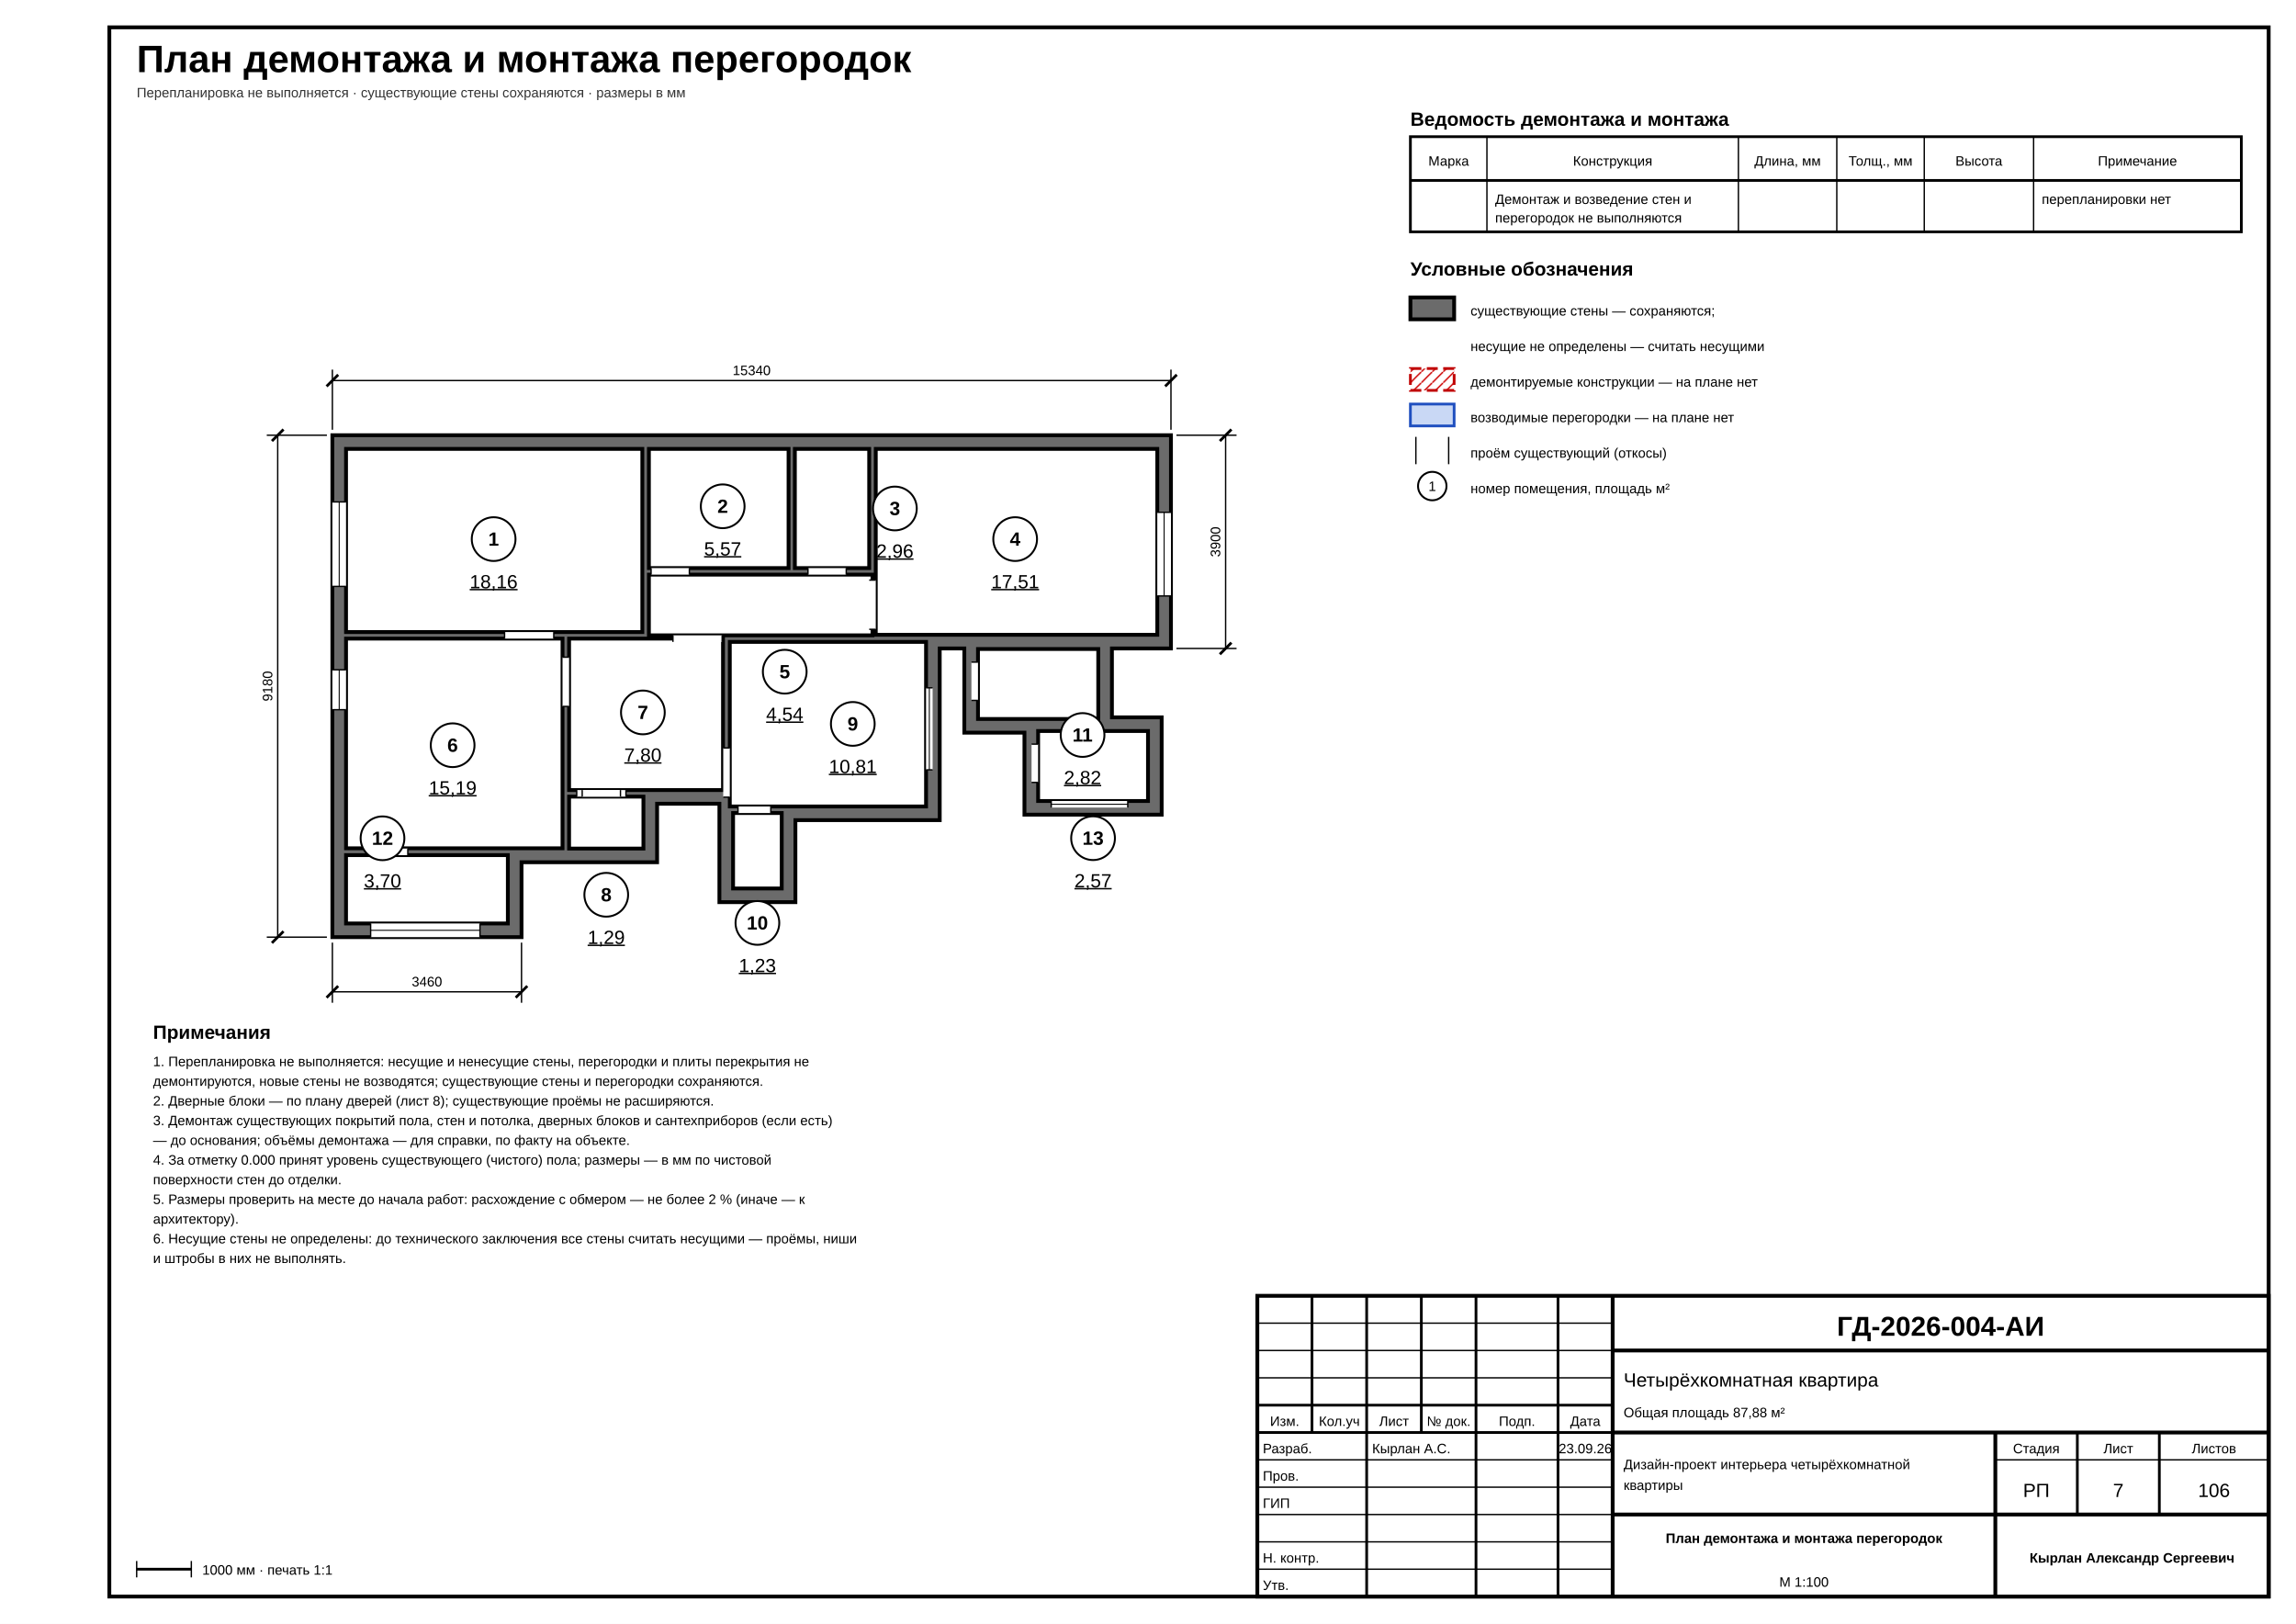
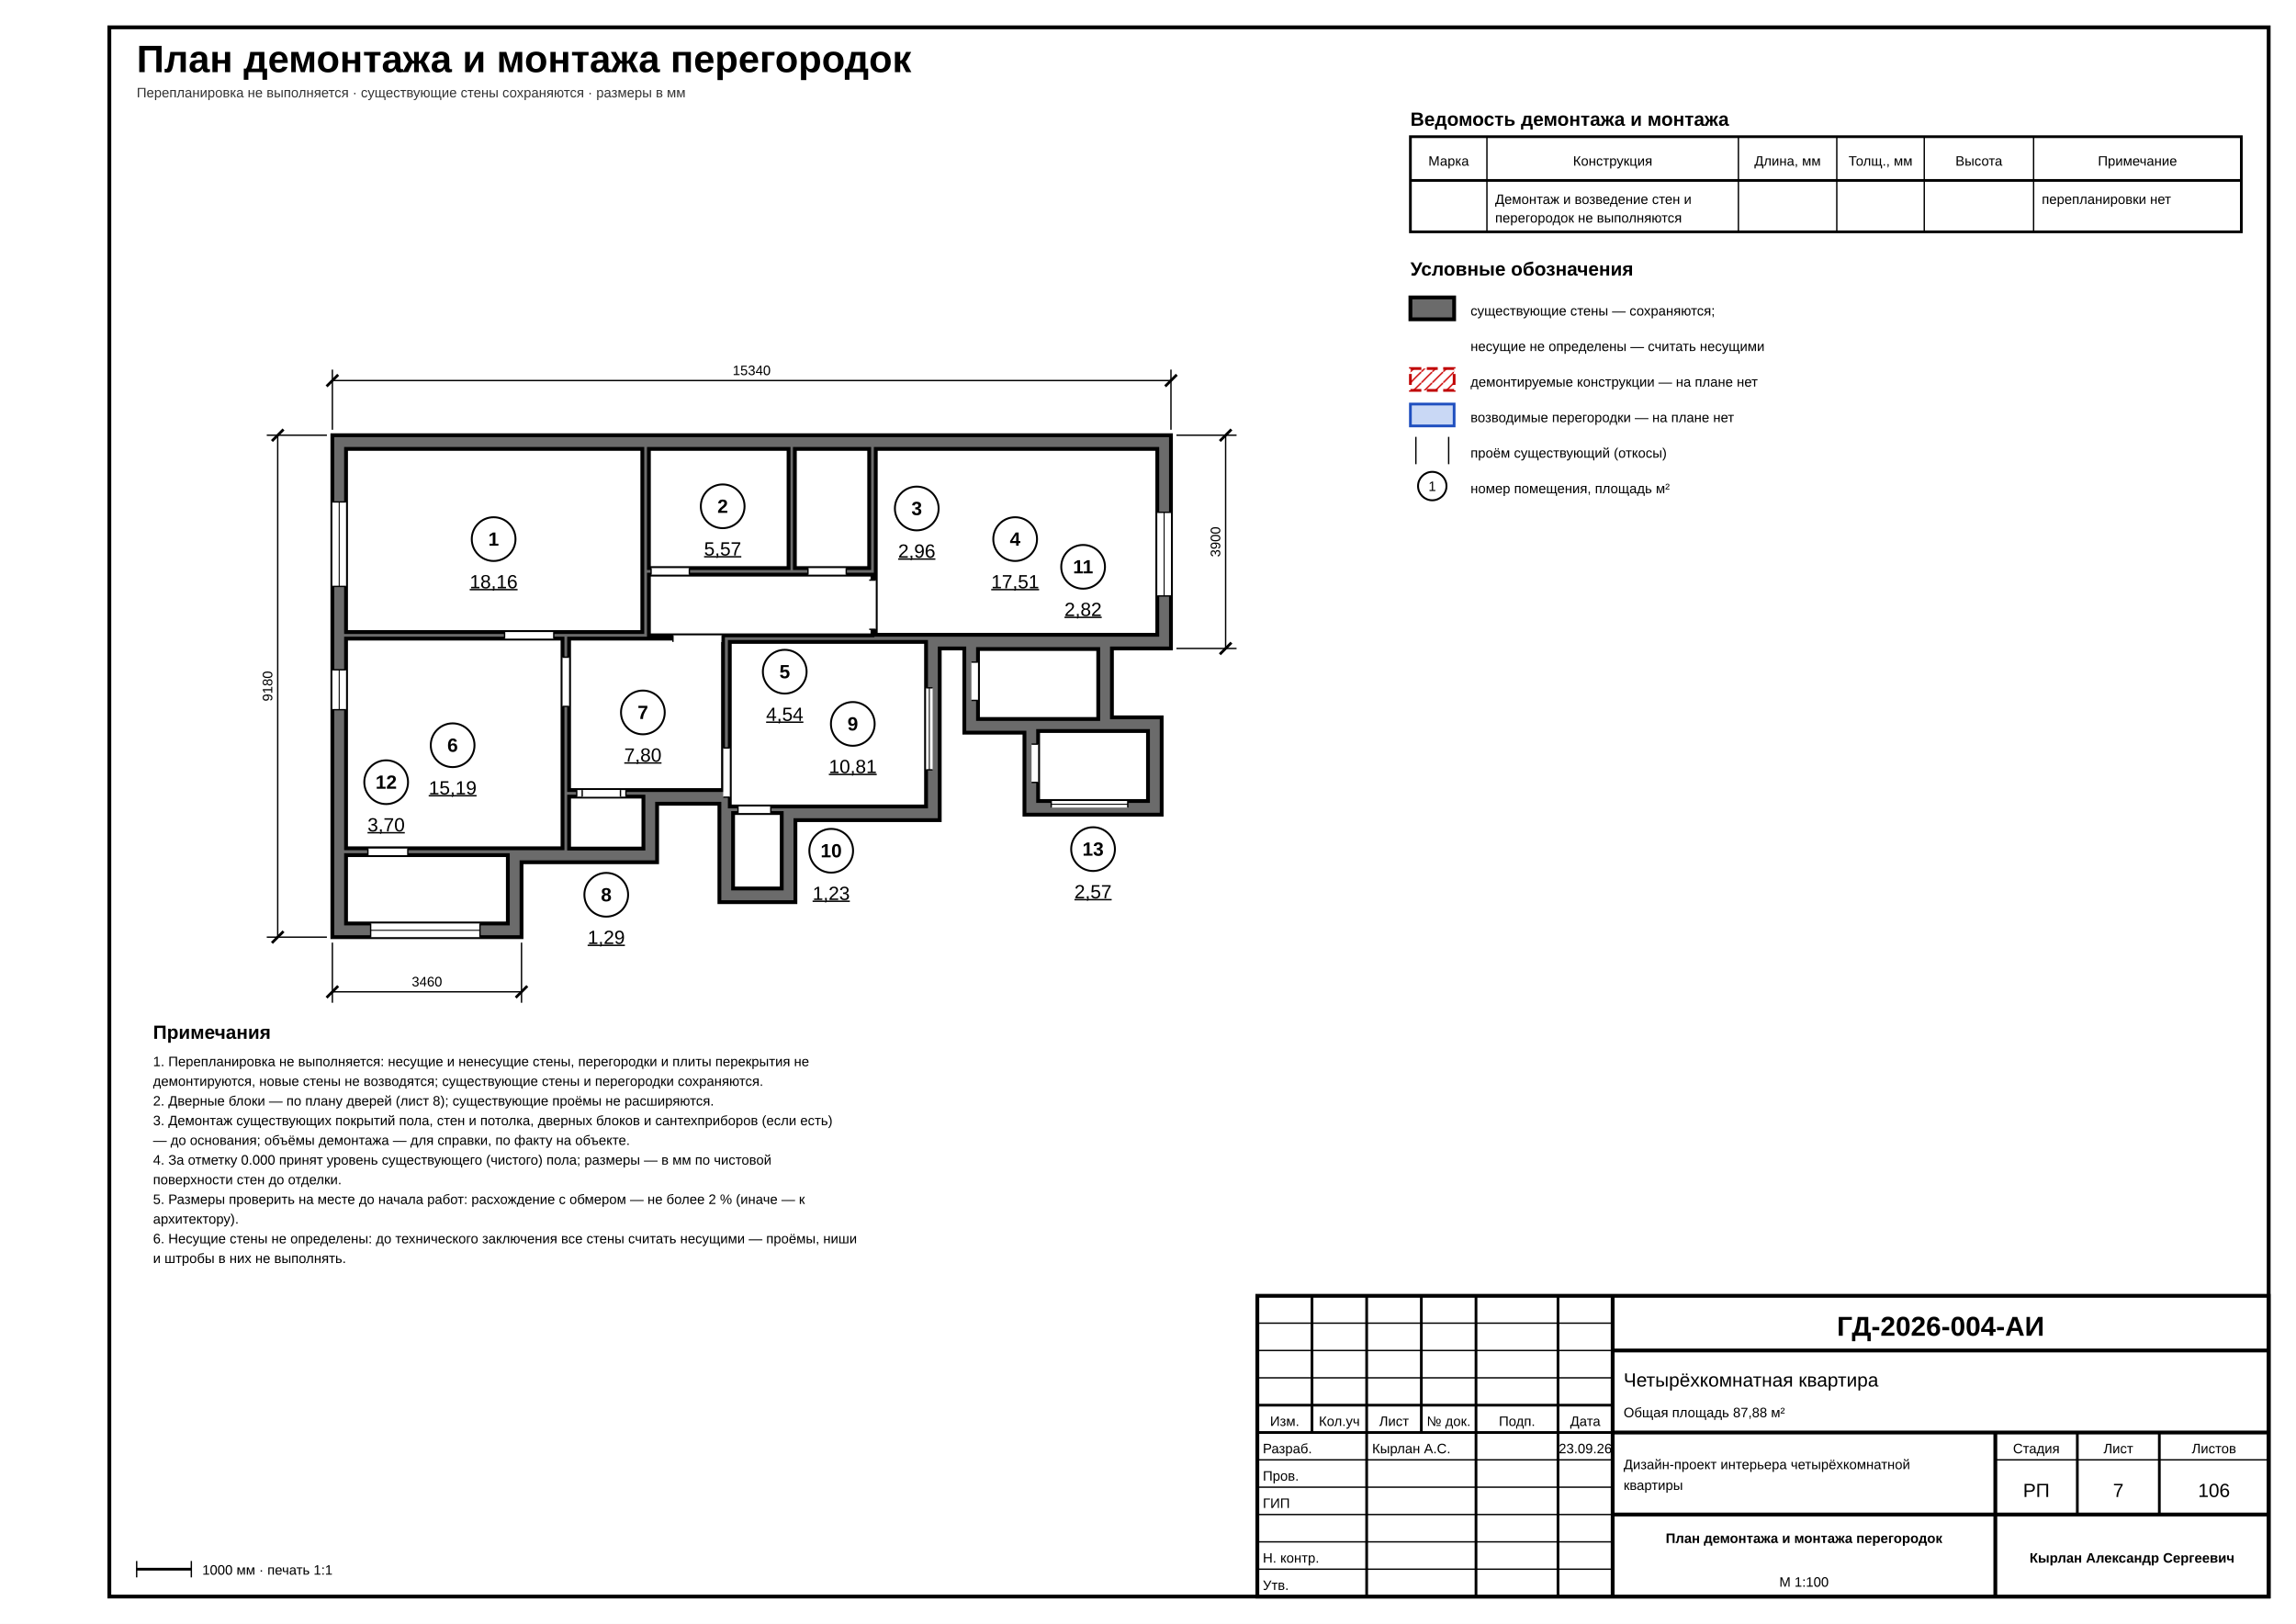
<svg xmlns="http://www.w3.org/2000/svg" width="420mm" height="297mm" viewBox="0 0 420 297" font-family="'GOST type A','ISOCPEUR','Arial Narrow',Arial,sans-serif" data-sheet="demolition" data-scale="1:100">
  <rect width="420" height="297" fill="#fff" />
  <rect x="20" y="5" width="395" height="287" fill="none" stroke="#000" stroke-width="0.7" />
  <text x="25" y="13.2" font-size="7" font-weight="700" fill="#000">План демонтажа и монтажа перегородок</text>
  <text x="25" y="17.8" font-size="2.5" fill="#333">Перепланировка не выполняется · существующие стены сохраняются · размеры в мм</text>
  <defs>
    <pattern id="h-concrete" patternUnits="userSpaceOnUse" width="2.5" height="2.5">
      <line x1="0" y1="2.5" x2="2.5" y2="0" stroke="#000" stroke-width="0.18" />
      <circle cx="0.7" cy="0.7" r="0.18" fill="#000" />
    </pattern>
    <pattern id="h-demolish" patternUnits="userSpaceOnUse" width="2" height="2">
      <line x1="0" y1="2" x2="2" y2="0" stroke="#c00" stroke-width="0.25" />
    </pattern>
  </defs>
  <g data-el="walls">
    <path d="M 214.2 79.6 L 214.2 118.6 L 203.4 118.6 L 203.4 131.2 L 212.5 131.2 L 212.5 149 L 187.4 149 L 187.4 134 L 176.4 134 L 176.4 118.6 L 171.9 118.6 L 171.9 150 L 145.5 150 L 145.5 165 L 131.6 165 L 131.6 147 L 120.2 147 L 120.2 157.7 L 95.4 157.7 L 95.4 171.4 L 60.8 171.4 L 60.8 79.6 Z M 63.3 82.1 L 117.5 82.1 L 117.5 115.6 L 63.3 115.6 Z M 118.7 82.1 L 144.25 82.1 L 144.25 103.9 L 118.7 103.9 Z M 145.4 82.1 L 159 82.1 L 159 103.9 L 145.4 103.9 Z M 160.2 82.1 L 211.7 82.1 L 211.7 116.1 L 160.2 116.1 Z M 118.7 105.1 L 159.6 105.1 L 159.6 116.2 L 118.7 116.2 Z M 63.3 116.8 L 102.9 116.8 L 102.9 155.15 L 63.3 155.15 Z M 104.1 116.8 L 132.26 116.8 L 132.26 144.5 L 104.1 144.5 Z M 104.1 145.7 L 117.7 145.7 L 117.7 155.2 L 104.1 155.2 Z M 133.5 117.4 L 169.4 117.4 L 169.4 147.5 L 133.5 147.5 Z M 134.1 148.7 L 143 148.7 L 143 162.5 L 134.1 162.5 Z M 178.9 118.7 L 200.9 118.7 L 200.9 131.5 L 178.9 131.5 Z M 63.3 156.4 L 92.9 156.4 L 92.9 168.9 L 63.3 168.9 Z M 189.9 133.7 L 210 133.7 L 210 146.5 L 189.9 146.5 Z" fill-rule="evenodd" fill="#6b6b6b" stroke="#000" stroke-width="0.7" />
  </g>
  <g data-el="openings">
    <rect x="60.8" y="91.8" width="2.5" height="15.45" fill="#fff" stroke="none" />
    <line x1="63.3" y1="91.8" x2="60.8" y2="91.8" stroke="#000" stroke-width="0.25" />
    <line x1="63.3" y1="107.25" x2="60.8" y2="107.25" stroke="#000" stroke-width="0.25" />
    <line x1="62.05" y1="91.8" x2="62.05" y2="107.25" stroke="#000" stroke-width="0.18" />
    <rect x="92.3" y="115.6" width="9" height="1.2" fill="#fff" stroke="none" />
    <line x1="92.3" y1="115.6" x2="92.3" y2="116.8" stroke="#000" stroke-width="0.25" />
    <line x1="101.3" y1="115.6" x2="101.3" y2="116.8" stroke="#000" stroke-width="0.25" />
    <rect x="119.1" y="103.9" width="7" height="1.2" fill="#fff" stroke="none" />
    <line x1="119.1" y1="103.9" x2="119.1" y2="105.1" stroke="#000" stroke-width="0.25" />
    <line x1="126.1" y1="103.9" x2="126.1" y2="105.1" stroke="#000" stroke-width="0.25" />
    <rect x="147.8" y="103.9" width="7" height="1.2" fill="#fff" stroke="none" />
    <line x1="147.8" y1="103.9" x2="147.8" y2="105.1" stroke="#000" stroke-width="0.25" />
    <line x1="154.8" y1="103.9" x2="154.8" y2="105.1" stroke="#000" stroke-width="0.25" />
    <rect x="211.7" y="93.7" width="2.5" height="15.3" fill="#fff" stroke="none" />
    <line x1="211.7" y1="93.7" x2="214.2" y2="93.7" stroke="#000" stroke-width="0.25" />
    <line x1="211.7" y1="109" x2="214.2" y2="109" stroke="#000" stroke-width="0.25" />
    <line x1="212.95" y1="93.7" x2="212.95" y2="109" stroke="#000" stroke-width="0.18" />
    <rect x="159" y="106.1" width="1.2" height="9" fill="#fff" stroke="none" />
    <line x1="160.2" y1="106.1" x2="159" y2="106.1" stroke="#000" stroke-width="0.25" />
    <line x1="160.2" y1="115.1" x2="159" y2="115.1" stroke="#000" stroke-width="0.25" />
    <rect x="123.1" y="116.2" width="9" height="1.2" fill="#fff" stroke="none" />
    <line x1="123.1" y1="116.2" x2="123.1" y2="117.4" stroke="#000" stroke-width="0.25" />
    <line x1="132.1" y1="116.2" x2="132.1" y2="117.4" stroke="#000" stroke-width="0.25" />
    <rect x="60.8" y="122.5" width="2.5" height="7.3" fill="#fff" stroke="none" />
    <line x1="63.3" y1="122.5" x2="60.8" y2="122.5" stroke="#000" stroke-width="0.25" />
    <line x1="63.3" y1="129.8" x2="60.8" y2="129.8" stroke="#000" stroke-width="0.25" />
    <line x1="62.05" y1="122.5" x2="62.05" y2="129.8" stroke="#000" stroke-width="0.18" />
    <rect x="102.9" y="120.2" width="1.2" height="9" fill="#fff" stroke="none" />
    <line x1="102.9" y1="120.2" x2="104.1" y2="120.2" stroke="#000" stroke-width="0.25" />
    <line x1="102.9" y1="129.2" x2="104.1" y2="129.2" stroke="#000" stroke-width="0.25" />
    <rect x="105.5" y="144.5" width="9" height="1.2" fill="#fff" stroke="none" />
    <line x1="105.5" y1="144.5" x2="105.5" y2="145.7" stroke="#000" stroke-width="0.25" />
    <line x1="114.5" y1="144.5" x2="114.5" y2="145.7" stroke="#000" stroke-width="0.25" />
    <rect x="106.5" y="144.5" width="7" height="1.2" fill="#fff" stroke="none" />
    <line x1="106.5" y1="145.7" x2="106.5" y2="144.5" stroke="#000" stroke-width="0.25" />
    <line x1="113.5" y1="145.7" x2="113.5" y2="144.5" stroke="#000" stroke-width="0.25" />
    <rect x="169.4" y="125.8" width="1.2" height="15" fill="#fff" stroke="none" />
    <line x1="169.4" y1="125.8" x2="170.6" y2="125.8" stroke="#000" stroke-width="0.25" />
    <line x1="169.4" y1="140.8" x2="170.6" y2="140.8" stroke="#000" stroke-width="0.25" />
    <line x1="170" y1="125.8" x2="170" y2="140.8" stroke="#000" stroke-width="0.18" />
    <rect x="132.3" y="136.8" width="1.2" height="9" fill="#fff" stroke="none" />
    <line x1="133.5" y1="136.8" x2="132.3" y2="136.8" stroke="#000" stroke-width="0.25" />
    <line x1="133.5" y1="145.8" x2="132.3" y2="145.8" stroke="#000" stroke-width="0.25" />
    <rect x="135" y="147.5" width="6" height="1.2" fill="#fff" stroke="none" />
    <line x1="135" y1="148.7" x2="135" y2="147.5" stroke="#000" stroke-width="0.25" />
    <line x1="141" y1="148.7" x2="141" y2="147.5" stroke="#000" stroke-width="0.25" />
    <rect x="177.7" y="121.1" width="1.2" height="7" fill="#fff" stroke="none" />
    <line x1="178.9" y1="121.1" x2="177.7" y2="121.1" stroke="#000" stroke-width="0.25" />
    <line x1="178.9" y1="128.1" x2="177.7" y2="128.1" stroke="#000" stroke-width="0.25" />
    <rect x="67.8" y="168.9" width="20" height="2.5" fill="#fff" stroke="none" />
    <line x1="67.8" y1="168.9" x2="67.8" y2="171.4" stroke="#000" stroke-width="0.25" />
    <line x1="87.8" y1="168.9" x2="87.8" y2="171.4" stroke="#000" stroke-width="0.25" />
    <line x1="67.8" y1="170.15" x2="87.8" y2="170.15" stroke="#000" stroke-width="0.18" />
    <rect x="67.3" y="155.2" width="7.3" height="1.2" fill="#fff" stroke="none" />
    <line x1="67.3" y1="156.4" x2="67.3" y2="155.2" stroke="#000" stroke-width="0.25" />
    <line x1="74.6" y1="156.4" x2="74.6" y2="155.2" stroke="#000" stroke-width="0.25" />
    <rect x="192.3" y="146.5" width="14" height="1.2" fill="#fff" stroke="none" />
    <line x1="192.3" y1="146.5" x2="192.3" y2="147.7" stroke="#000" stroke-width="0.25" />
    <line x1="206.3" y1="146.5" x2="206.3" y2="147.7" stroke="#000" stroke-width="0.25" />
    <line x1="192.3" y1="147.1" x2="206.3" y2="147.1" stroke="#000" stroke-width="0.18" />
    <rect x="188.7" y="136.1" width="1.2" height="7" fill="#fff" stroke="none" />
    <line x1="189.9" y1="136.1" x2="188.7" y2="136.1" stroke="#000" stroke-width="0.25" />
    <line x1="189.9" y1="143.1" x2="188.7" y2="143.1" stroke="#000" stroke-width="0.25" />
  </g>
  <g data-el="dims">
    <line x1="60.8" y1="78.6" x2="60.8" y2="67.6" stroke="#000" stroke-width="0.25" />
    <line x1="214.2" y1="78.6" x2="214.2" y2="67.6" stroke="#000" stroke-width="0.25" />
    <line x1="60.8" y1="69.6" x2="214.2" y2="69.6" stroke="#000" stroke-width="0.25" />
    <line x1="59.74" y1="70.66" x2="61.86" y2="68.54" stroke="#000" stroke-width="0.5" />
    <line x1="213.14" y1="70.66" x2="215.26" y2="68.54" stroke="#000" stroke-width="0.5" />
    <text x="137.5" y="68.6" font-size="2.5" text-anchor="middle" fill="#000">15340</text>
    <line x1="60.8" y1="172.4" x2="60.8" y2="183.4" stroke="#000" stroke-width="0.25" />
    <line x1="95.4" y1="172.4" x2="95.4" y2="183.4" stroke="#000" stroke-width="0.25" />
    <line x1="60.8" y1="181.4" x2="95.4" y2="181.4" stroke="#000" stroke-width="0.25" />
    <line x1="59.74" y1="182.46" x2="61.86" y2="180.34" stroke="#000" stroke-width="0.5" />
    <line x1="94.34" y1="182.46" x2="96.46" y2="180.34" stroke="#000" stroke-width="0.5" />
    <text x="78.1" y="180.4" font-size="2.5" text-anchor="middle" fill="#000">3460</text>
    <line x1="59.8" y1="79.6" x2="48.8" y2="79.6" stroke="#000" stroke-width="0.25" />
    <line x1="59.8" y1="171.4" x2="48.8" y2="171.4" stroke="#000" stroke-width="0.25" />
    <line x1="50.8" y1="79.6" x2="50.8" y2="171.4" stroke="#000" stroke-width="0.25" />
    <line x1="49.74" y1="80.66" x2="51.86" y2="78.54" stroke="#000" stroke-width="0.5" />
    <line x1="49.74" y1="172.46" x2="51.86" y2="170.34" stroke="#000" stroke-width="0.5" />
    <text x="49.8" y="125.5" font-size="2.5" text-anchor="middle" transform="rotate(-90 49.8 125.5)" fill="#000">9180</text>
    <line x1="215.2" y1="79.6" x2="226.2" y2="79.6" stroke="#000" stroke-width="0.25" />
    <line x1="215.2" y1="118.6" x2="226.2" y2="118.6" stroke="#000" stroke-width="0.25" />
    <line x1="224.2" y1="79.6" x2="224.2" y2="118.6" stroke="#000" stroke-width="0.25" />
    <line x1="223.14" y1="80.66" x2="225.26" y2="78.54" stroke="#000" stroke-width="0.5" />
    <line x1="223.14" y1="119.66" x2="225.26" y2="117.54" stroke="#000" stroke-width="0.5" />
    <text x="223.2" y="99.1" font-size="2.5" text-anchor="middle" transform="rotate(-90 223.2 99.1)" fill="#000">3900</text>
  </g>
  <g data-el="room-mark">
    <circle cx="90.3" cy="98.6" r="4" fill="#fff" stroke="#000" stroke-width="0.35" />
    <text x="90.3" y="99.8" font-size="3.5" text-anchor="middle" font-weight="700" fill="#000">1</text>
    <text x="90.3" y="107.6" font-size="3.5" text-anchor="middle" text-decoration="underline" fill="#000">18,16</text>
  </g>
  <g data-el="room-mark">
    <circle cx="132.2" cy="92.6" r="4" fill="#fff" stroke="#000" stroke-width="0.35" />
    <text x="132.2" y="93.8" font-size="3.5" text-anchor="middle" font-weight="700" fill="#000">2</text>
    <text x="132.2" y="101.6" font-size="3.5" text-anchor="middle" text-decoration="underline" fill="#000">5,57</text>
  </g>
  <g data-el="room-mark">
-     <circle cx="163.7" cy="93" r="4" fill="#fff" stroke="#000" stroke-width="0.35" />
-     <text x="163.7" y="94.2" font-size="3.5" text-anchor="middle" font-weight="700" fill="#000">3</text>
-     <text x="163.7" y="102" font-size="3.5" text-anchor="middle" text-decoration="underline" fill="#000">2,96</text>
+     <circle cx="167.7" cy="93" r="4" fill="#fff" stroke="#000" stroke-width="0.35" />
+     <text x="167.7" y="94.2" font-size="3.5" text-anchor="middle" font-weight="700" fill="#000">3</text>
+     <text x="167.7" y="102" font-size="3.5" text-anchor="middle" text-decoration="underline" fill="#000">2,96</text>
  </g>
  <g data-el="room-mark">
    <circle cx="185.7" cy="98.6" r="4" fill="#fff" stroke="#000" stroke-width="0.35" />
    <text x="185.7" y="99.8" font-size="3.5" text-anchor="middle" font-weight="700" fill="#000">4</text>
    <text x="185.7" y="107.6" font-size="3.5" text-anchor="middle" text-decoration="underline" fill="#000">17,51</text>
  </g>
  <g data-el="room-mark">
    <circle cx="143.55" cy="122.85" r="4" fill="#fff" stroke="#000" stroke-width="0.35" />
    <text x="143.55" y="124.05" font-size="3.5" text-anchor="middle" font-weight="700" fill="#000">5</text>
    <text x="143.55" y="131.85" font-size="3.5" text-anchor="middle" text-decoration="underline" fill="#000">4,54</text>
  </g>
  <g data-el="room-mark">
    <circle cx="82.8" cy="136.3" r="4" fill="#fff" stroke="#000" stroke-width="0.35" />
    <text x="82.8" y="137.5" font-size="3.5" text-anchor="middle" font-weight="700" fill="#000">6</text>
    <text x="82.8" y="145.3" font-size="3.5" text-anchor="middle" text-decoration="underline" fill="#000">15,19</text>
  </g>
  <g data-el="room-mark">
    <circle cx="117.6" cy="130.3" r="4" fill="#fff" stroke="#000" stroke-width="0.35" />
    <text x="117.6" y="131.5" font-size="3.5" text-anchor="middle" font-weight="700" fill="#000">7</text>
    <text x="117.6" y="139.3" font-size="3.5" text-anchor="middle" text-decoration="underline" fill="#000">7,80</text>
  </g>
  <g data-el="room-mark">
    <circle cx="110.9" cy="163.65" r="4" fill="#fff" stroke="#000" stroke-width="0.35" />
    <text x="110.9" y="164.85" font-size="3.5" text-anchor="middle" font-weight="700" fill="#000">8</text>
    <text x="110.9" y="172.65" font-size="3.5" text-anchor="middle" text-decoration="underline" fill="#000">1,29</text>
  </g>
  <g data-el="room-mark">
    <circle cx="156" cy="132.4" r="4" fill="#fff" stroke="#000" stroke-width="0.35" />
    <text x="156" y="133.6" font-size="3.5" text-anchor="middle" font-weight="700" fill="#000">9</text>
    <text x="156" y="141.4" font-size="3.5" text-anchor="middle" text-decoration="underline" fill="#000">10,81</text>
  </g>
  <g data-el="room-mark">
-     <circle cx="138.55" cy="168.8" r="4" fill="#fff" stroke="#000" stroke-width="0.35" />
-     <text x="138.55" y="170" font-size="3.5" text-anchor="middle" font-weight="700" fill="#000">10</text>
-     <text x="138.55" y="177.8" font-size="3.5" text-anchor="middle" text-decoration="underline" fill="#000">1,23</text>
-   </g>
-   <g data-el="room-mark">
-     <circle cx="198.03" cy="134.43" r="4" fill="#fff" stroke="#000" stroke-width="0.35" />
-     <text x="198.03" y="135.63" font-size="3.5" text-anchor="middle" font-weight="700" fill="#000">11</text>
-     <text x="198.03" y="143.43" font-size="3.5" text-anchor="middle" text-decoration="underline" fill="#000">2,82</text>
-   </g>
-   <g data-el="room-mark">
-     <circle cx="69.97" cy="153.32" r="4" fill="#fff" stroke="#000" stroke-width="0.35" />
-     <text x="69.97" y="154.52" font-size="3.5" text-anchor="middle" font-weight="700" fill="#000">12</text>
-     <text x="69.97" y="162.32" font-size="3.5" text-anchor="middle" text-decoration="underline" fill="#000">3,70</text>
-   </g>
-   <g data-el="room-mark">
-     <circle cx="199.95" cy="153.3" r="4" fill="#fff" stroke="#000" stroke-width="0.35" />
-     <text x="199.95" y="154.5" font-size="3.5" text-anchor="middle" font-weight="700" fill="#000">13</text>
-     <text x="199.95" y="162.3" font-size="3.5" text-anchor="middle" text-decoration="underline" fill="#000">2,57</text>
+     <circle cx="152.05" cy="155.6" r="4" fill="#fff" stroke="#000" stroke-width="0.35" />
+     <text x="152.05" y="156.8" font-size="3.5" text-anchor="middle" font-weight="700" fill="#000">10</text>
+     <text x="152.05" y="164.6" font-size="3.5" text-anchor="middle" text-decoration="underline" fill="#000">1,23</text>
+   </g>
+   <g data-el="room-mark">
+     <circle cx="198.13" cy="103.67" r="4" fill="#fff" stroke="#000" stroke-width="0.35" />
+     <text x="198.13" y="104.87" font-size="3.5" text-anchor="middle" font-weight="700" fill="#000">11</text>
+     <text x="198.13" y="112.67" font-size="3.5" text-anchor="middle" text-decoration="underline" fill="#000">2,82</text>
+   </g>
+   <g data-el="room-mark">
+     <circle cx="70.64" cy="143.06" r="4" fill="#fff" stroke="#000" stroke-width="0.35" />
+     <text x="70.64" y="144.26" font-size="3.5" text-anchor="middle" font-weight="700" fill="#000">12</text>
+     <text x="70.64" y="152.06" font-size="3.5" text-anchor="middle" text-decoration="underline" fill="#000">3,70</text>
+   </g>
+   <g data-el="room-mark">
+     <circle cx="199.95" cy="155.3" r="4" fill="#fff" stroke="#000" stroke-width="0.35" />
+     <text x="199.95" y="156.5" font-size="3.5" text-anchor="middle" font-weight="700" fill="#000">13</text>
+     <text x="199.95" y="164.3" font-size="3.5" text-anchor="middle" text-decoration="underline" fill="#000">2,57</text>
  </g>
  <g data-el="schedule">
    <text x="258" y="23" font-size="3.5" font-weight="700" fill="#000">Ведомость демонтажа и монтажа</text>
    <rect x="258" y="25" width="152" height="17.4" fill="none" stroke="#000" stroke-width="0.5" />
    <line x1="258" y1="33" x2="410" y2="33" stroke="#000" stroke-width="0.5" />
    <text x="265" y="30.3" font-size="2.5" text-anchor="middle" fill="#000">Марка</text>
    <line x1="272" y1="25" x2="272" y2="42.4" stroke="#000" stroke-width="0.25" />
    <text x="295" y="30.3" font-size="2.5" text-anchor="middle" fill="#000">Конструкция</text>
    <line x1="318" y1="25" x2="318" y2="42.4" stroke="#000" stroke-width="0.25" />
    <text x="327" y="30.3" font-size="2.5" text-anchor="middle" fill="#000">Длина, мм</text>
    <line x1="336" y1="25" x2="336" y2="42.4" stroke="#000" stroke-width="0.25" />
    <text x="344" y="30.3" font-size="2.5" text-anchor="middle" fill="#000">Толщ., мм</text>
    <line x1="352" y1="25" x2="352" y2="42.4" stroke="#000" stroke-width="0.25" />
    <text x="362" y="30.3" font-size="2.5" text-anchor="middle" fill="#000">Высота</text>
    <line x1="372" y1="25" x2="372" y2="42.4" stroke="#000" stroke-width="0.25" />
    <text x="391" y="30.3" font-size="2.5" text-anchor="middle" fill="#000">Примечание</text>
    <text x="259.5" y="37.3" font-size="2.5" text-anchor="start" fill="#000" />
    <text x="273.5" y="37.3" font-size="2.5" text-anchor="start" fill="#000">Демонтаж и возведение стен и</text>
    <text x="273.5" y="40.7" font-size="2.5" text-anchor="start" fill="#000">перегородок не выполняются</text>
    <text x="319.5" y="37.3" font-size="2.5" text-anchor="start" fill="#000" />
    <text x="337.5" y="37.3" font-size="2.5" text-anchor="start" fill="#000" />
    <text x="353.5" y="37.3" font-size="2.5" text-anchor="start" fill="#000" />
    <text x="373.5" y="37.3" font-size="2.5" text-anchor="start" fill="#000">перепланировки нет</text>
  </g>
  <g data-el="legend">
    <text x="258" y="50.4" font-size="3.5" font-weight="700" fill="#000">Условные обозначения</text>
    <rect x="258" y="54.4" width="8" height="4" fill="#6b6b6b" stroke="#000" stroke-width="0.7" />
    <text x="269" y="57.7" font-size="2.5" fill="#000">существующие стены — сохраняются;</text>
    <text x="269" y="64.2" font-size="2.5" fill="#000">несущие не определены — считать несущими</text>
    <rect x="258" y="67.4" width="8" height="4" fill="url(#h-demolish)" stroke="#c00000" stroke-width="0.5" stroke-dasharray="2 1" />
    <text x="269" y="70.7" font-size="2.5" fill="#000">демонтируемые конструкции — на плане нет</text>
    <rect x="258" y="73.9" width="8" height="4" fill="#c9d8f5" stroke="#1f4fbf" stroke-width="0.5" />
    <text x="269" y="77.2" font-size="2.5" fill="#000">возводимые перегородки — на плане нет</text>
    <line x1="259" y1="79.9" x2="259" y2="84.9" stroke="#000" stroke-width="0.25" />
    <line x1="265" y1="79.9" x2="265" y2="84.9" stroke="#000" stroke-width="0.25" />
    <text x="269" y="83.7" font-size="2.5" fill="#000">проём существующий (откосы)</text>
    <circle cx="262" cy="88.9" r="2.6" fill="#fff" stroke="#000" stroke-width="0.35" />
    <text x="262" y="89.8" font-size="2.5" text-anchor="middle" fill="#000">1</text>
    <text x="269" y="90.2" font-size="2.5" fill="#000">номер помещения, площадь м²</text>
  </g>
  <g data-el="notes">
    <text x="28" y="190" font-size="3.5" font-weight="700" fill="#000">Примечания</text>
    <text x="28" y="195" font-size="2.5" fill="#000">1. Перепланировка не выполняется: несущие и ненесущие стены, перегородки и плиты перекрытия не</text>
    <text x="28" y="198.6" font-size="2.5" fill="#000">демонтируются, новые стены не возводятся; существующие стены и перегородки сохраняются.</text>
    <text x="28" y="202.2" font-size="2.5" fill="#000">2. Дверные блоки — по плану дверей (лист 8); существующие проёмы не расширяются.</text>
    <text x="28" y="205.8" font-size="2.5" fill="#000">3. Демонтаж существующих покрытий пола, стен и потолка, дверных блоков и сантехприборов (если есть)</text>
    <text x="28" y="209.4" font-size="2.5" fill="#000">— до основания; объёмы демонтажа — для справки, по факту на объекте.</text>
    <text x="28" y="213" font-size="2.5" fill="#000">4. За отметку 0.000 принят уровень существующего (чистого) пола; размеры — в мм по чистовой</text>
    <text x="28" y="216.6" font-size="2.5" fill="#000">поверхности стен до отделки.</text>
    <text x="28" y="220.2" font-size="2.5" fill="#000">5. Размеры проверить на месте до начала работ: расхождение с обмером — не более 2 % (иначе — к</text>
    <text x="28" y="223.8" font-size="2.5" fill="#000">архитектору).</text>
    <text x="28" y="227.4" font-size="2.5" fill="#000">6. Несущие стены не определены: до технического заключения все стены считать несущими — проёмы, ниши</text>
    <text x="28" y="231" font-size="2.5" fill="#000">и штробы в них не выполнять.</text>
  </g>
  <g data-el="scale-bar">
    <line x1="25" y1="287" x2="35" y2="287" stroke="#000" stroke-width="0.5" />
    <line x1="25" y1="285.5" x2="25" y2="288.5" stroke="#000" stroke-width="0.25" />
    <line x1="35" y1="285.5" x2="35" y2="288.5" stroke="#000" stroke-width="0.25" />
    <text x="37" y="288" font-size="2.5" fill="#000">1000 мм · печать 1:1</text>
  </g>
  <g data-el="stamp">
    <rect x="230" y="237" width="185" height="55" fill="none" stroke="#000" stroke-width="0.7" />
    <line x1="230" y1="242" x2="295" y2="242" stroke="#000" stroke-width="0.25" />
    <line x1="230" y1="247" x2="295" y2="247" stroke="#000" stroke-width="0.25" />
    <line x1="230" y1="252" x2="295" y2="252" stroke="#000" stroke-width="0.25" />
    <line x1="230" y1="257" x2="295" y2="257" stroke="#000" stroke-width="0.5" />
    <line x1="230" y1="262" x2="295" y2="262" stroke="#000" stroke-width="0.5" />
    <line x1="230" y1="267" x2="295" y2="267" stroke="#000" stroke-width="0.25" />
    <line x1="230" y1="272" x2="295" y2="272" stroke="#000" stroke-width="0.25" />
    <line x1="230" y1="277" x2="295" y2="277" stroke="#000" stroke-width="0.25" />
    <line x1="230" y1="282" x2="295" y2="282" stroke="#000" stroke-width="0.25" />
    <line x1="230" y1="287" x2="295" y2="287" stroke="#000" stroke-width="0.25" />
    <line x1="240" y1="237" x2="240" y2="262" stroke="#000" stroke-width="0.5" />
    <line x1="250" y1="237" x2="250" y2="262" stroke="#000" stroke-width="0.5" />
    <line x1="260" y1="237" x2="260" y2="262" stroke="#000" stroke-width="0.5" />
    <line x1="270" y1="237" x2="270" y2="262" stroke="#000" stroke-width="0.5" />
    <line x1="285" y1="237" x2="285" y2="262" stroke="#000" stroke-width="0.5" />
    <line x1="250" y1="262" x2="250" y2="292" stroke="#000" stroke-width="0.5" />
    <line x1="270" y1="262" x2="270" y2="292" stroke="#000" stroke-width="0.5" />
    <line x1="285" y1="262" x2="285" y2="292" stroke="#000" stroke-width="0.5" />
    <line x1="295" y1="237" x2="295" y2="292" stroke="#000" stroke-width="0.7" />
    <text x="235" y="260.8" font-size="2.5" text-anchor="middle" fill="#000">Изм.</text>
    <text x="245" y="260.8" font-size="2.5" text-anchor="middle" fill="#000">Кол.уч</text>
    <text x="255" y="260.8" font-size="2.5" text-anchor="middle" fill="#000">Лист</text>
    <text x="265" y="260.8" font-size="2.5" text-anchor="middle" fill="#000">№ док.</text>
    <text x="277.5" y="260.8" font-size="2.5" text-anchor="middle" fill="#000">Подп.</text>
    <text x="290" y="260.8" font-size="2.5" text-anchor="middle" fill="#000">Дата</text>
    <text x="231" y="265.8" font-size="2.5" fill="#000">Разраб.</text>
    <text x="251" y="265.8" font-size="2.5" fill="#000">Кырлан А.С.</text>
    <text x="290" y="265.8" font-size="2.5" text-anchor="middle" textLength="8.6" lengthAdjust="spacingAndGlyphs" fill="#000">23.09.26</text>
    <text x="231" y="270.8" font-size="2.5" fill="#000">Пров.</text>
    <text x="231" y="275.8" font-size="2.5" fill="#000">ГИП</text>
    <text x="231" y="285.8" font-size="2.5" fill="#000">Н. контр.</text>
    <text x="231" y="290.8" font-size="2.5" fill="#000">Утв.</text>
    <text x="355" y="244.3" font-size="5" text-anchor="middle" font-weight="700" fill="#000">ГД-2026-004-АИ</text>
    <line x1="295" y1="247" x2="415" y2="247" stroke="#000" stroke-width="0.7" />
    <text x="297" y="253.6" font-size="3.5" fill="#000">Четырёхкомнатная квартира</text>
    <text x="297" y="259.2" font-size="2.5" fill="#000">Общая площадь 87,88 м²</text>
    <line x1="295" y1="262" x2="415" y2="262" stroke="#000" stroke-width="0.7" />
    <text x="297" y="268.7" font-size="2.5" fill="#000">Дизайн-проект интерьера четырёхкомнатной</text>
    <text x="297" y="272.5" font-size="2.5" fill="#000">квартиры</text>
    <line x1="365" y1="262" x2="365" y2="292" stroke="#000" stroke-width="0.7" />
    <line x1="365" y1="267" x2="415" y2="267" stroke="#000" stroke-width="0.25" />
    <line x1="380" y1="262" x2="380" y2="277" stroke="#000" stroke-width="0.5" />
    <line x1="395" y1="262" x2="395" y2="277" stroke="#000" stroke-width="0.5" />
    <text x="372.5" y="265.8" font-size="2.5" text-anchor="middle" fill="#000">Стадия</text>
    <text x="387.5" y="265.8" font-size="2.5" text-anchor="middle" fill="#000">Лист</text>
    <text x="405" y="265.8" font-size="2.5" text-anchor="middle" fill="#000">Листов</text>
    <text x="372.5" y="273.8" font-size="3.5" text-anchor="middle" fill="#000">РП</text>
    <text x="387.5" y="273.8" font-size="3.5" text-anchor="middle" fill="#000">7</text>
    <text x="405" y="273.8" font-size="3.5" text-anchor="middle" fill="#000">106</text>
    <line x1="295" y1="277" x2="415" y2="277" stroke="#000" stroke-width="0.7" />
    <text x="330" y="282.2" font-size="2.5" text-anchor="middle" font-weight="700" fill="#000">План демонтажа и монтажа перегородок</text>
    <text x="330" y="290.2" font-size="2.5" text-anchor="middle" fill="#000">М 1:100</text>
    <text x="390" y="285.8" font-size="2.5" text-anchor="middle" font-weight="700" fill="#000">Кырлан Александр Сергеевич</text>
  </g>
</svg>
